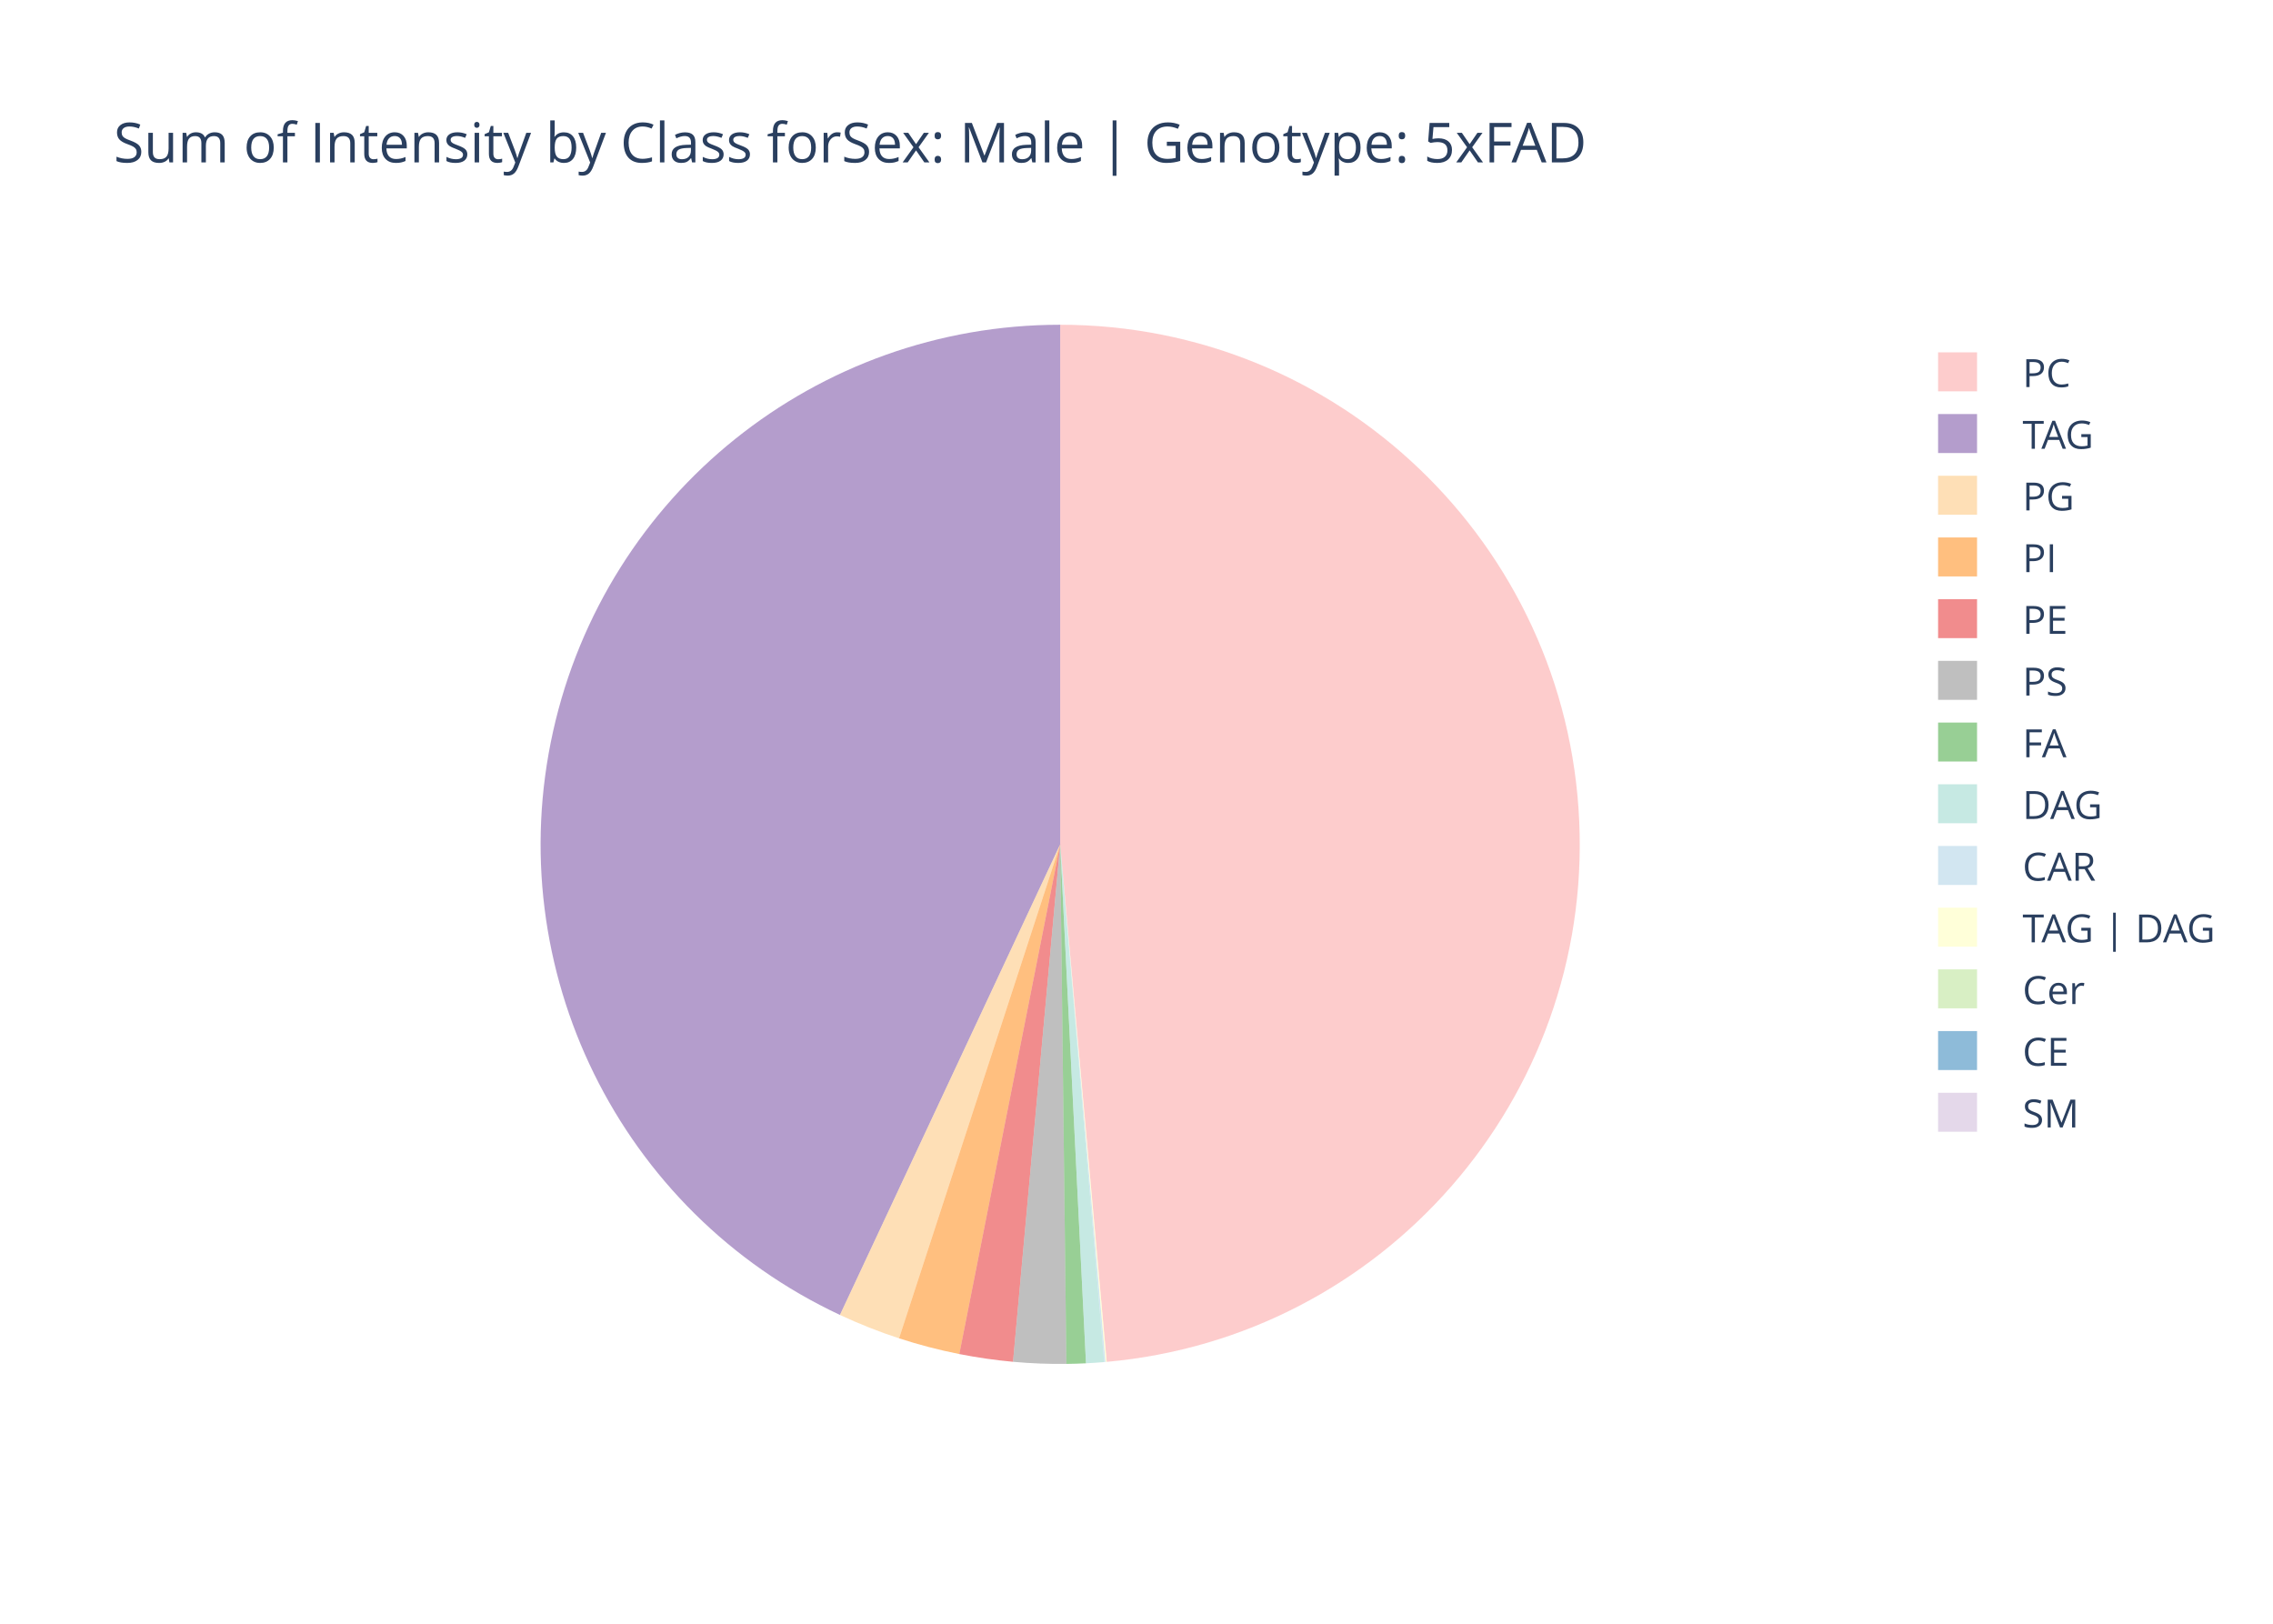
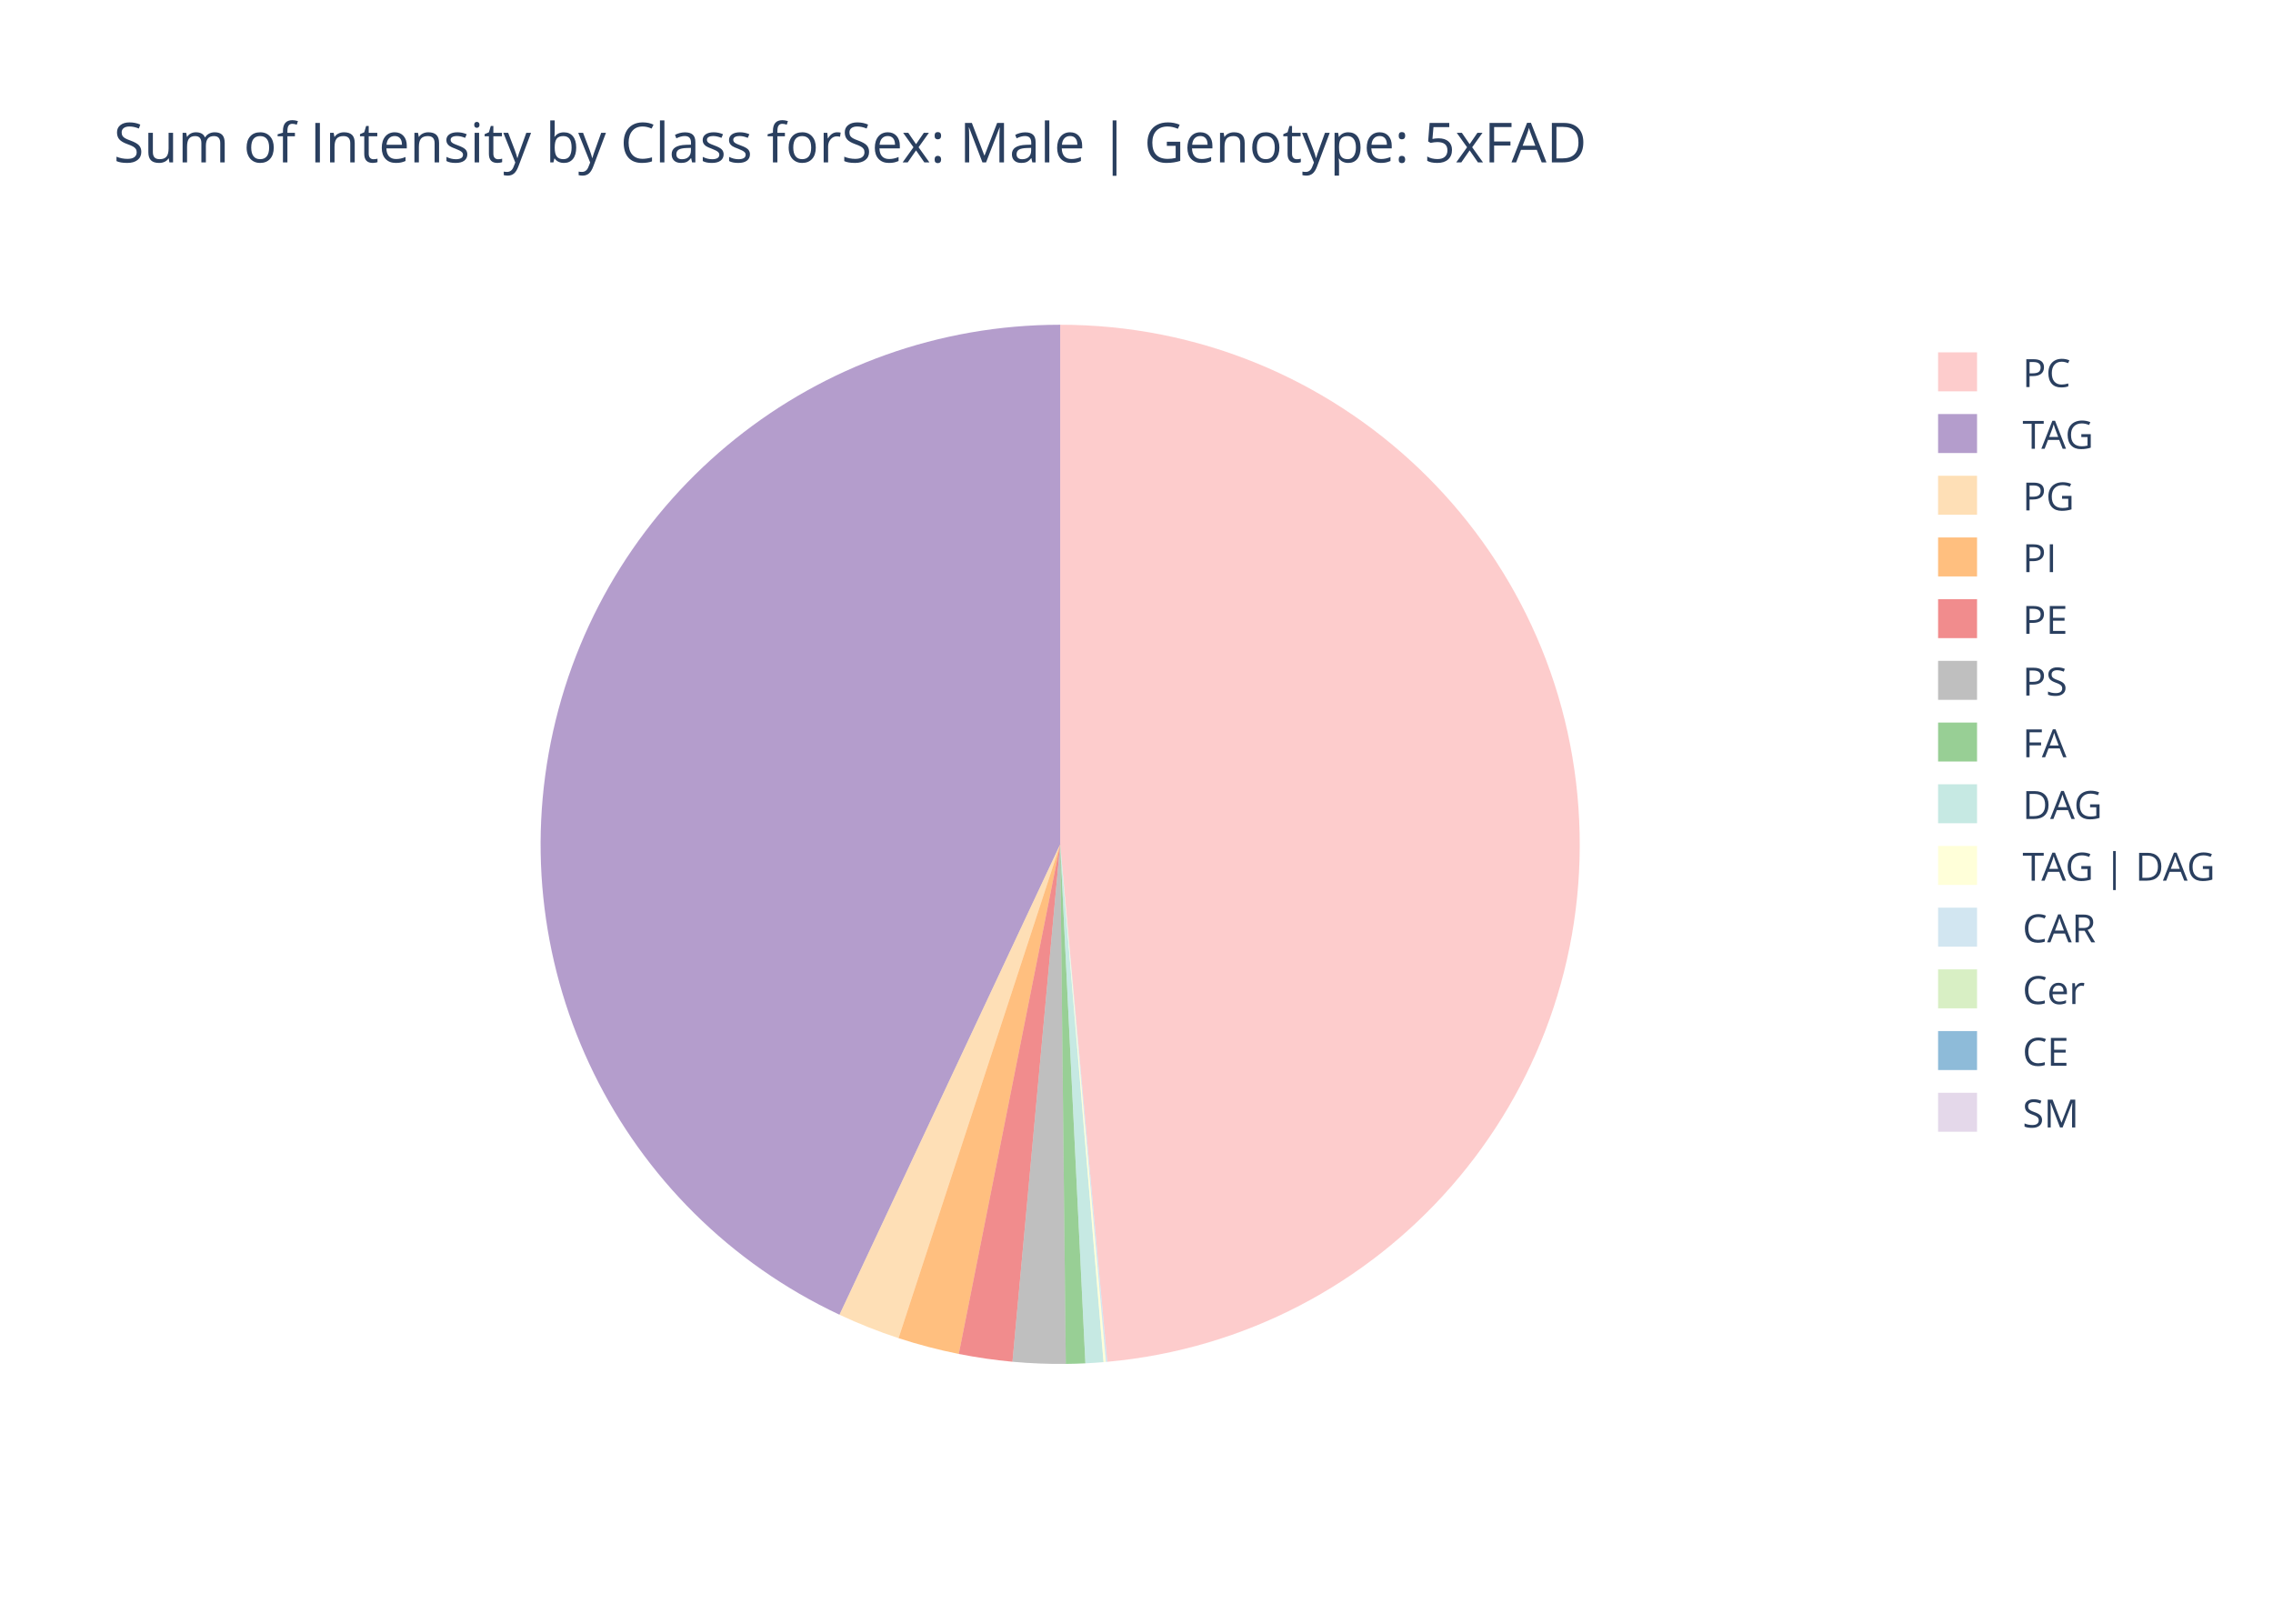
<svg xmlns="http://www.w3.org/2000/svg" class="main-svg" width="700" height="500" style="" viewBox="0 0 700 500">
  <rect x="0" y="0" width="700" height="500" style="fill: rgb(255, 255, 255); fill-opacity: 1;" />
-   <defs id="defs-1b35de">
+   <defs id="defs-d673f5">
    <g class="clips" />
    <g class="gradients" />
  </defs>
  <g class="bglayer" />
  <g class="layer-below">
    <g class="imagelayer" />
    <g class="shapelayer" />
  </g>
  <g class="cartesianlayer" />
  <g class="polarlayer" />
  <g class="ternarylayer" />
  <g class="geolayer" />
  <g class="funnelarealayer" />
  <g class="pielayer">
    <g class="trace" stroke-linejoin="round" style="opacity: 1;">
      <g class="slice">
-         <path class="surface" d="M326.5,260l0,-160a160,160 0 0 1 14.324,319.358Z" style="pointer-events: all; stroke-width: 0; fill: rgb(251, 154, 153); fill-opacity: 0.502; stroke: rgb(68, 68, 68); stroke-opacity: 1;" />
-       </g>
-       <g class="slice">
-         <path class="surface" d="M326.5,260l-67.827,144.912a160,160 0 0 1 67.827,-304.912Z" style="pointer-events: all; stroke-width: 0; fill: rgb(106, 61, 154); fill-opacity: 0.502; stroke: rgb(68, 68, 68); stroke-opacity: 1;" />
-       </g>
-       <g class="slice">
-         <path class="surface" d="M326.5,260l-49.618,152.112a160,160 0 0 1 -18.209,-7.2Z" style="pointer-events: all; stroke-width: 0; fill: rgb(253, 191, 111); fill-opacity: 0.502; stroke: rgb(68, 68, 68); stroke-opacity: 1;" />
-       </g>
-       <g class="slice">
-         <path class="surface" d="M326.5,260l-31.065,156.955a160,160 0 0 1 -18.553,-4.843Z" style="pointer-events: all; stroke-width: 0; fill: rgb(255, 127, 0); fill-opacity: 0.502; stroke: rgb(68, 68, 68); stroke-opacity: 1;" />
-       </g>
-       <g class="slice">
-         <path class="surface" d="M326.5,260l-14.523,159.339a160,160 0 0 1 -16.542,-2.384Z" style="pointer-events: all; stroke-width: 0; fill: rgb(227, 26, 28); fill-opacity: 0.502; stroke: rgb(68, 68, 68); stroke-opacity: 1;" />
-       </g>
-       <g class="slice">
-         <path class="surface" d="M326.5,260l1.905,159.989a160,160 0 0 1 -16.428,-0.649Z" style="pointer-events: all; stroke-width: 0; fill: rgb(128, 128, 128); fill-opacity: 0.502; stroke: rgb(68, 68, 68); stroke-opacity: 1;" />
-       </g>
-       <g class="slice">
-         <path class="surface" d="M326.5,260l7.944,159.803a160,160 0 0 1 -6.039,0.186Z" style="pointer-events: all; stroke-width: 0; fill: rgb(51, 160, 44); fill-opacity: 0.502; stroke: rgb(68, 68, 68); stroke-opacity: 1;" />
-       </g>
-       <g class="slice">
-         <path class="surface" d="M326.5,260l13.535,159.427a160,160 0 0 1 -5.591,0.376Z" style="pointer-events: all; stroke-width: 0; fill: rgb(141, 211, 199); fill-opacity: 0.502; stroke: rgb(68, 68, 68); stroke-opacity: 1;" />
-       </g>
-       <g class="slice">
-         <path class="surface" d="M326.5,260l13.965,159.389a160,160 0 0 1 -0.43,0.037Z" style="pointer-events: all; stroke-width: 0; fill: rgb(166, 206, 227); fill-opacity: 0.502; stroke: rgb(68, 68, 68); stroke-opacity: 1;" />
-       </g>
-       <g class="slice">
-         <path class="surface" d="M326.5,260l14.323,159.358a160,160 0 0 1 -0.358,0.032Z" style="pointer-events: all; stroke-width: 0; fill: rgb(255, 255, 179); fill-opacity: 0.502; stroke: rgb(68, 68, 68); stroke-opacity: 1;" />
-       </g>
-       <g class="slice">
-         <path class="surface" d="M326.5,260l14.324,159.358a160,160 0 0 1 -0,0Z" style="pointer-events: all; stroke-width: 0; fill: rgb(178, 223, 138); fill-opacity: 0.502; stroke: rgb(68, 68, 68); stroke-opacity: 1;" />
-       </g>
-       <g class="slice">
-         <path class="surface" d="M326.5,260l14.324,159.358a160,160 0 0 1 0,0Z" style="pointer-events: all; stroke-width: 0; fill: rgb(31, 120, 180); fill-opacity: 0.502; stroke: rgb(68, 68, 68); stroke-opacity: 1;" />
-       </g>
-       <g class="slice">
-         <path class="surface" d="M326.5,260l14.324,159.358a160,160 0 0 1 0,0Z" style="pointer-events: all; stroke-width: 0; fill: rgb(202, 178, 214); fill-opacity: 0.502; stroke: rgb(68, 68, 68); stroke-opacity: 1;" />
+         <path class="surface" d="M326.5,260l0,-160a160,160 0 0 1 14.498,319.342Z" style="pointer-events: all; stroke-width: 0; fill: rgb(251, 154, 153); fill-opacity: 0.502; stroke: rgb(68, 68, 68); stroke-opacity: 1;" />
+       </g>
+       <g class="slice">
+         <path class="surface" d="M326.5,260l-67.967,144.846a160,160 0 0 1 67.967,-304.846Z" style="pointer-events: all; stroke-width: 0; fill: rgb(106, 61, 154); fill-opacity: 0.502; stroke: rgb(68, 68, 68); stroke-opacity: 1;" />
+       </g>
+       <g class="slice">
+         <path class="surface" d="M326.5,260l-49.772,152.062a160,160 0 0 1 -18.196,-7.216Z" style="pointer-events: all; stroke-width: 0; fill: rgb(253, 191, 111); fill-opacity: 0.502; stroke: rgb(68, 68, 68); stroke-opacity: 1;" />
+       </g>
+       <g class="slice">
+         <path class="surface" d="M326.5,260l-31.23,156.922a160,160 0 0 1 -18.541,-4.861Z" style="pointer-events: all; stroke-width: 0; fill: rgb(255, 127, 0); fill-opacity: 0.502; stroke: rgb(68, 68, 68); stroke-opacity: 1;" />
+       </g>
+       <g class="slice">
+         <path class="surface" d="M326.5,260l-14.697,159.324a160,160 0 0 1 -16.533,-2.401Z" style="pointer-events: all; stroke-width: 0; fill: rgb(227, 26, 28); fill-opacity: 0.502; stroke: rgb(68, 68, 68); stroke-opacity: 1;" />
+       </g>
+       <g class="slice">
+         <path class="surface" d="M326.5,260l1.724,159.991a160,160 0 0 1 -16.421,-0.667Z" style="pointer-events: all; stroke-width: 0; fill: rgb(128, 128, 128); fill-opacity: 0.502; stroke: rgb(68, 68, 68); stroke-opacity: 1;" />
+       </g>
+       <g class="slice">
+         <path class="surface" d="M326.5,260l7.761,159.812a160,160 0 0 1 -6.037,0.179Z" style="pointer-events: all; stroke-width: 0; fill: rgb(51, 160, 44); fill-opacity: 0.502; stroke: rgb(68, 68, 68); stroke-opacity: 1;" />
+       </g>
+       <g class="slice">
+         <path class="surface" d="M326.5,260l13.351,159.442a160,160 0 0 1 -5.589,0.37Z" style="pointer-events: all; stroke-width: 0; fill: rgb(141, 211, 199); fill-opacity: 0.502; stroke: rgb(68, 68, 68); stroke-opacity: 1;" />
+       </g>
+       <g class="slice">
+         <path class="surface" d="M326.5,260l14.067,159.38a160,160 0 0 1 -0.717,0.062Z" style="pointer-events: all; stroke-width: 0; fill: rgb(255, 255, 179); fill-opacity: 0.502; stroke: rgb(68, 68, 68); stroke-opacity: 1;" />
+       </g>
+       <g class="slice">
+         <path class="surface" d="M326.5,260l14.497,159.342a160,160 0 0 1 -0.43,0.039Z" style="pointer-events: all; stroke-width: 0; fill: rgb(166, 206, 227); fill-opacity: 0.502; stroke: rgb(68, 68, 68); stroke-opacity: 1;" />
+       </g>
+       <g class="slice">
+         <path class="surface" d="M326.5,260l14.498,159.342a160,160 0 0 1 -0,0Z" style="pointer-events: all; stroke-width: 0; fill: rgb(178, 223, 138); fill-opacity: 0.502; stroke: rgb(68, 68, 68); stroke-opacity: 1;" />
+       </g>
+       <g class="slice">
+         <path class="surface" d="M326.5,260l14.498,159.342a160,160 0 0 1 0,0Z" style="pointer-events: all; stroke-width: 0; fill: rgb(31, 120, 180); fill-opacity: 0.502; stroke: rgb(68, 68, 68); stroke-opacity: 1;" />
+       </g>
+       <g class="slice">
+         <path class="surface" d="M326.5,260l14.498,159.342a160,160 0 0 1 0,0Z" style="pointer-events: all; stroke-width: 0; fill: rgb(202, 178, 214); fill-opacity: 0.502; stroke: rgb(68, 68, 68); stroke-opacity: 1;" />
      </g>
    </g>
  </g>
  <g class="treemaplayer" />
  <g class="sunburstlayer" />
  <g class="glimages" />
-   <defs id="topdefs-1b35de">
+   <defs id="topdefs-d673f5">
    <g class="clips" />
-     <clipPath id="legend1b35de">
+     <clipPath id="legendd673f5">
      <rect width="105" height="257" x="0" y="0" />
    </clipPath>
  </defs>
  <g class="layer-above">
    <g class="imagelayer" />
    <g class="shapelayer" />
  </g>
  <g class="infolayer">
    <g class="legend" pointer-events="all" transform="translate(582.86, 100)">
-       <rect class="bg" shape-rendering="crispEdges" width="105" height="257" x="0" y="0" style="stroke: rgb(68, 68, 68); stroke-opacity: 1; fill: rgb(255, 255, 255); fill-opacity: 1; stroke-width: 0px;" />
-       <g class="scrollbox" transform="translate(0, 0)" clip-path="url('#legend1b35de')">
+       <rect class="bg" shape-rendering="crispEdges" style="stroke: rgb(68, 68, 68); stroke-opacity: 1; fill: rgb(255, 255, 255); fill-opacity: 1; stroke-width: 0px;" width="105" height="257" x="0" y="0" />
+       <g class="scrollbox" transform="translate(0, 0)" clip-path="url('#legendd673f5')">
        <g class="groups">
          <g class="traces" transform="translate(0, 14.5)" style="opacity: 1;">
            <text class="legendtext" text-anchor="start" x="40" y="4.68" style="font-family: 'Open Sans', verdana, arial, sans-serif; font-size: 12px; fill: rgb(42, 63, 95); fill-opacity: 1; white-space: pre;">PC</text>
            <g class="layers" style="opacity: 1;">
              <g class="legendfill" />
              <g class="legendlines" />
              <g class="legendsymbols">
                <g class="legendpoints">
                  <path class="legendpie" d="M6,6H-6V-6H6Z" transform="translate(20,0)" style="stroke-width: 0; fill: rgb(251, 154, 153); fill-opacity: 0.502; stroke: rgb(68, 68, 68); stroke-opacity: 1;" />
                </g>
              </g>
            </g>
            <rect class="legendtoggle" x="0" y="-9.5" width="99.578" height="19" style="fill: rgb(0, 0, 0); fill-opacity: 0;" />
          </g>
          <g class="traces" transform="translate(0, 33.5)" style="opacity: 1;">
            <text class="legendtext" text-anchor="start" x="40" y="4.68" style="font-family: 'Open Sans', verdana, arial, sans-serif; font-size: 12px; fill: rgb(42, 63, 95); fill-opacity: 1; white-space: pre;">TAG</text>
            <g class="layers" style="opacity: 1;">
              <g class="legendfill" />
              <g class="legendlines" />
              <g class="legendsymbols">
                <g class="legendpoints">
                  <path class="legendpie" d="M6,6H-6V-6H6Z" transform="translate(20,0)" style="stroke-width: 0; fill: rgb(106, 61, 154); fill-opacity: 0.502; stroke: rgb(68, 68, 68); stroke-opacity: 1;" />
                </g>
              </g>
            </g>
            <rect class="legendtoggle" x="0" y="-9.5" width="99.578" height="19" style="fill: rgb(0, 0, 0); fill-opacity: 0;" />
          </g>
          <g class="traces" transform="translate(0, 52.5)" style="opacity: 1;">
            <text class="legendtext" text-anchor="start" x="40" y="4.68" style="font-family: 'Open Sans', verdana, arial, sans-serif; font-size: 12px; fill: rgb(42, 63, 95); fill-opacity: 1; white-space: pre;">PG</text>
            <g class="layers" style="opacity: 1;">
              <g class="legendfill" />
              <g class="legendlines" />
              <g class="legendsymbols">
                <g class="legendpoints">
                  <path class="legendpie" d="M6,6H-6V-6H6Z" transform="translate(20,0)" style="stroke-width: 0; fill: rgb(253, 191, 111); fill-opacity: 0.502; stroke: rgb(68, 68, 68); stroke-opacity: 1;" />
                </g>
              </g>
            </g>
            <rect class="legendtoggle" x="0" y="-9.5" width="99.578" height="19" style="fill: rgb(0, 0, 0); fill-opacity: 0;" />
          </g>
          <g class="traces" transform="translate(0, 71.5)" style="opacity: 1;">
            <text class="legendtext" text-anchor="start" x="40" y="4.68" style="font-family: 'Open Sans', verdana, arial, sans-serif; font-size: 12px; fill: rgb(42, 63, 95); fill-opacity: 1; white-space: pre;">PI</text>
            <g class="layers" style="opacity: 1;">
              <g class="legendfill" />
              <g class="legendlines" />
              <g class="legendsymbols">
                <g class="legendpoints">
                  <path class="legendpie" d="M6,6H-6V-6H6Z" transform="translate(20,0)" style="stroke-width: 0; fill: rgb(255, 127, 0); fill-opacity: 0.502; stroke: rgb(68, 68, 68); stroke-opacity: 1;" />
                </g>
              </g>
            </g>
            <rect class="legendtoggle" x="0" y="-9.5" width="99.578" height="19" style="fill: rgb(0, 0, 0); fill-opacity: 0;" />
          </g>
          <g class="traces" transform="translate(0, 90.5)" style="opacity: 1;">
            <text class="legendtext" text-anchor="start" x="40" y="4.68" style="font-family: 'Open Sans', verdana, arial, sans-serif; font-size: 12px; fill: rgb(42, 63, 95); fill-opacity: 1; white-space: pre;">PE</text>
            <g class="layers" style="opacity: 1;">
              <g class="legendfill" />
              <g class="legendlines" />
              <g class="legendsymbols">
                <g class="legendpoints">
                  <path class="legendpie" d="M6,6H-6V-6H6Z" transform="translate(20,0)" style="stroke-width: 0; fill: rgb(227, 26, 28); fill-opacity: 0.502; stroke: rgb(68, 68, 68); stroke-opacity: 1;" />
                </g>
              </g>
            </g>
            <rect class="legendtoggle" x="0" y="-9.5" width="99.578" height="19" style="fill: rgb(0, 0, 0); fill-opacity: 0;" />
          </g>
          <g class="traces" transform="translate(0, 109.5)" style="opacity: 1;">
            <text class="legendtext" text-anchor="start" x="40" y="4.68" style="font-family: 'Open Sans', verdana, arial, sans-serif; font-size: 12px; fill: rgb(42, 63, 95); fill-opacity: 1; white-space: pre;">PS</text>
            <g class="layers" style="opacity: 1;">
              <g class="legendfill" />
              <g class="legendlines" />
              <g class="legendsymbols">
                <g class="legendpoints">
                  <path class="legendpie" d="M6,6H-6V-6H6Z" transform="translate(20,0)" style="stroke-width: 0; fill: rgb(128, 128, 128); fill-opacity: 0.502; stroke: rgb(68, 68, 68); stroke-opacity: 1;" />
                </g>
              </g>
            </g>
            <rect class="legendtoggle" x="0" y="-9.5" width="99.578" height="19" style="fill: rgb(0, 0, 0); fill-opacity: 0;" />
          </g>
          <g class="traces" transform="translate(0, 128.5)" style="opacity: 1;">
            <text class="legendtext" text-anchor="start" x="40" y="4.68" style="font-family: 'Open Sans', verdana, arial, sans-serif; font-size: 12px; fill: rgb(42, 63, 95); fill-opacity: 1; white-space: pre;">FA</text>
            <g class="layers" style="opacity: 1;">
              <g class="legendfill" />
              <g class="legendlines" />
              <g class="legendsymbols">
                <g class="legendpoints">
                  <path class="legendpie" d="M6,6H-6V-6H6Z" transform="translate(20,0)" style="stroke-width: 0; fill: rgb(51, 160, 44); fill-opacity: 0.502; stroke: rgb(68, 68, 68); stroke-opacity: 1;" />
                </g>
              </g>
            </g>
            <rect class="legendtoggle" x="0" y="-9.5" width="99.578" height="19" style="fill: rgb(0, 0, 0); fill-opacity: 0;" />
          </g>
          <g class="traces" transform="translate(0, 147.5)" style="opacity: 1;">
            <text class="legendtext" text-anchor="start" x="40" y="4.68" style="font-family: 'Open Sans', verdana, arial, sans-serif; font-size: 12px; fill: rgb(42, 63, 95); fill-opacity: 1; white-space: pre;">DAG</text>
            <g class="layers" style="opacity: 1;">
              <g class="legendfill" />
              <g class="legendlines" />
              <g class="legendsymbols">
                <g class="legendpoints">
                  <path class="legendpie" d="M6,6H-6V-6H6Z" transform="translate(20,0)" style="stroke-width: 0; fill: rgb(141, 211, 199); fill-opacity: 0.502; stroke: rgb(68, 68, 68); stroke-opacity: 1;" />
                </g>
              </g>
            </g>
            <rect class="legendtoggle" x="0" y="-9.5" width="99.578" height="19" style="fill: rgb(0, 0, 0); fill-opacity: 0;" />
          </g>
          <g class="traces" transform="translate(0, 166.5)" style="opacity: 1;">
+             <text class="legendtext" text-anchor="start" x="40" y="4.68" style="font-family: 'Open Sans', verdana, arial, sans-serif; font-size: 12px; fill: rgb(42, 63, 95); fill-opacity: 1; white-space: pre;">TAG | DAG</text>
+             <g class="layers" style="opacity: 1;">
+               <g class="legendfill" />
+               <g class="legendlines" />
+               <g class="legendsymbols">
+                 <g class="legendpoints">
+                   <path class="legendpie" d="M6,6H-6V-6H6Z" transform="translate(20,0)" style="stroke-width: 0; fill: rgb(255, 255, 179); fill-opacity: 0.502; stroke: rgb(68, 68, 68); stroke-opacity: 1;" />
+                 </g>
+               </g>
+             </g>
+             <rect class="legendtoggle" x="0" y="-9.5" width="99.578" height="19" style="fill: rgb(0, 0, 0); fill-opacity: 0;" />
+           </g>
+           <g class="traces" transform="translate(0, 185.5)" style="opacity: 1;">
            <text class="legendtext" text-anchor="start" x="40" y="4.68" style="font-family: 'Open Sans', verdana, arial, sans-serif; font-size: 12px; fill: rgb(42, 63, 95); fill-opacity: 1; white-space: pre;">CAR</text>
            <g class="layers" style="opacity: 1;">
              <g class="legendfill" />
              <g class="legendlines" />
              <g class="legendsymbols">
                <g class="legendpoints">
                  <path class="legendpie" d="M6,6H-6V-6H6Z" transform="translate(20,0)" style="stroke-width: 0; fill: rgb(166, 206, 227); fill-opacity: 0.502; stroke: rgb(68, 68, 68); stroke-opacity: 1;" />
-                 </g>
-               </g>
-             </g>
-             <rect class="legendtoggle" x="0" y="-9.5" width="99.578" height="19" style="fill: rgb(0, 0, 0); fill-opacity: 0;" />
-           </g>
-           <g class="traces" transform="translate(0, 185.5)" style="opacity: 1;">
-             <text class="legendtext" text-anchor="start" x="40" y="4.68" style="font-family: 'Open Sans', verdana, arial, sans-serif; font-size: 12px; fill: rgb(42, 63, 95); fill-opacity: 1; white-space: pre;">TAG | DAG</text>
-             <g class="layers" style="opacity: 1;">
-               <g class="legendfill" />
-               <g class="legendlines" />
-               <g class="legendsymbols">
-                 <g class="legendpoints">
-                   <path class="legendpie" d="M6,6H-6V-6H6Z" transform="translate(20,0)" style="stroke-width: 0; fill: rgb(255, 255, 179); fill-opacity: 0.502; stroke: rgb(68, 68, 68); stroke-opacity: 1;" />
                </g>
              </g>
            </g>
            <rect class="legendtoggle" x="0" y="-9.5" width="99.578" height="19" style="fill: rgb(0, 0, 0); fill-opacity: 0;" />
          </g>
          <g class="traces" transform="translate(0, 204.5)" style="opacity: 1;">
            <text class="legendtext" text-anchor="start" x="40" y="4.68" style="font-family: 'Open Sans', verdana, arial, sans-serif; font-size: 12px; fill: rgb(42, 63, 95); fill-opacity: 1; white-space: pre;">Cer</text>
            <g class="layers" style="opacity: 1;">
              <g class="legendfill" />
              <g class="legendlines" />
              <g class="legendsymbols">
                <g class="legendpoints">
                  <path class="legendpie" d="M6,6H-6V-6H6Z" transform="translate(20,0)" style="stroke-width: 0; fill: rgb(178, 223, 138); fill-opacity: 0.502; stroke: rgb(68, 68, 68); stroke-opacity: 1;" />
                </g>
              </g>
            </g>
            <rect class="legendtoggle" x="0" y="-9.5" width="99.578" height="19" style="fill: rgb(0, 0, 0); fill-opacity: 0;" />
          </g>
          <g class="traces" transform="translate(0, 223.5)" style="opacity: 1;">
            <text class="legendtext" text-anchor="start" x="40" y="4.68" style="font-family: 'Open Sans', verdana, arial, sans-serif; font-size: 12px; fill: rgb(42, 63, 95); fill-opacity: 1; white-space: pre;">CE</text>
            <g class="layers" style="opacity: 1;">
              <g class="legendfill" />
              <g class="legendlines" />
              <g class="legendsymbols">
                <g class="legendpoints">
                  <path class="legendpie" d="M6,6H-6V-6H6Z" transform="translate(20,0)" style="stroke-width: 0; fill: rgb(31, 120, 180); fill-opacity: 0.502; stroke: rgb(68, 68, 68); stroke-opacity: 1;" />
                </g>
              </g>
            </g>
            <rect class="legendtoggle" x="0" y="-9.5" width="99.578" height="19" style="fill: rgb(0, 0, 0); fill-opacity: 0;" />
          </g>
          <g class="traces" transform="translate(0, 242.5)" style="opacity: 1;">
            <text class="legendtext" text-anchor="start" x="40" y="4.68" style="font-family: 'Open Sans', verdana, arial, sans-serif; font-size: 12px; fill: rgb(42, 63, 95); fill-opacity: 1; white-space: pre;">SM</text>
            <g class="layers" style="opacity: 1;">
              <g class="legendfill" />
              <g class="legendlines" />
              <g class="legendsymbols">
                <g class="legendpoints">
                  <path class="legendpie" d="M6,6H-6V-6H6Z" transform="translate(20,0)" style="stroke-width: 0; fill: rgb(202, 178, 214); fill-opacity: 0.502; stroke: rgb(68, 68, 68); stroke-opacity: 1;" />
                </g>
              </g>
            </g>
            <rect class="legendtoggle" x="0" y="-9.5" width="99.578" height="19" style="fill: rgb(0, 0, 0); fill-opacity: 0;" />
          </g>
        </g>
      </g>
-       <rect class="scrollbar" rx="20" ry="3" width="0" height="0" x="0" y="0" style="fill: rgb(128, 139, 164); fill-opacity: 1;" />
+       <rect class="scrollbar" rx="20" ry="3" width="0" height="0" style="fill: rgb(128, 139, 164); fill-opacity: 1;" x="0" y="0" />
    </g>
    <g class="g-gtitle">
      <text class="gtitle" x="35" y="50" text-anchor="start" dy="0em" style="font-family: 'Open Sans', verdana, arial, sans-serif; font-size: 17px; fill: rgb(42, 63, 95); opacity: 1; font-weight: normal; white-space: pre;">Sum of Intensity by Class forSex: Male | Genotype: 5xFAD</text>
    </g>
  </g>
</svg>
